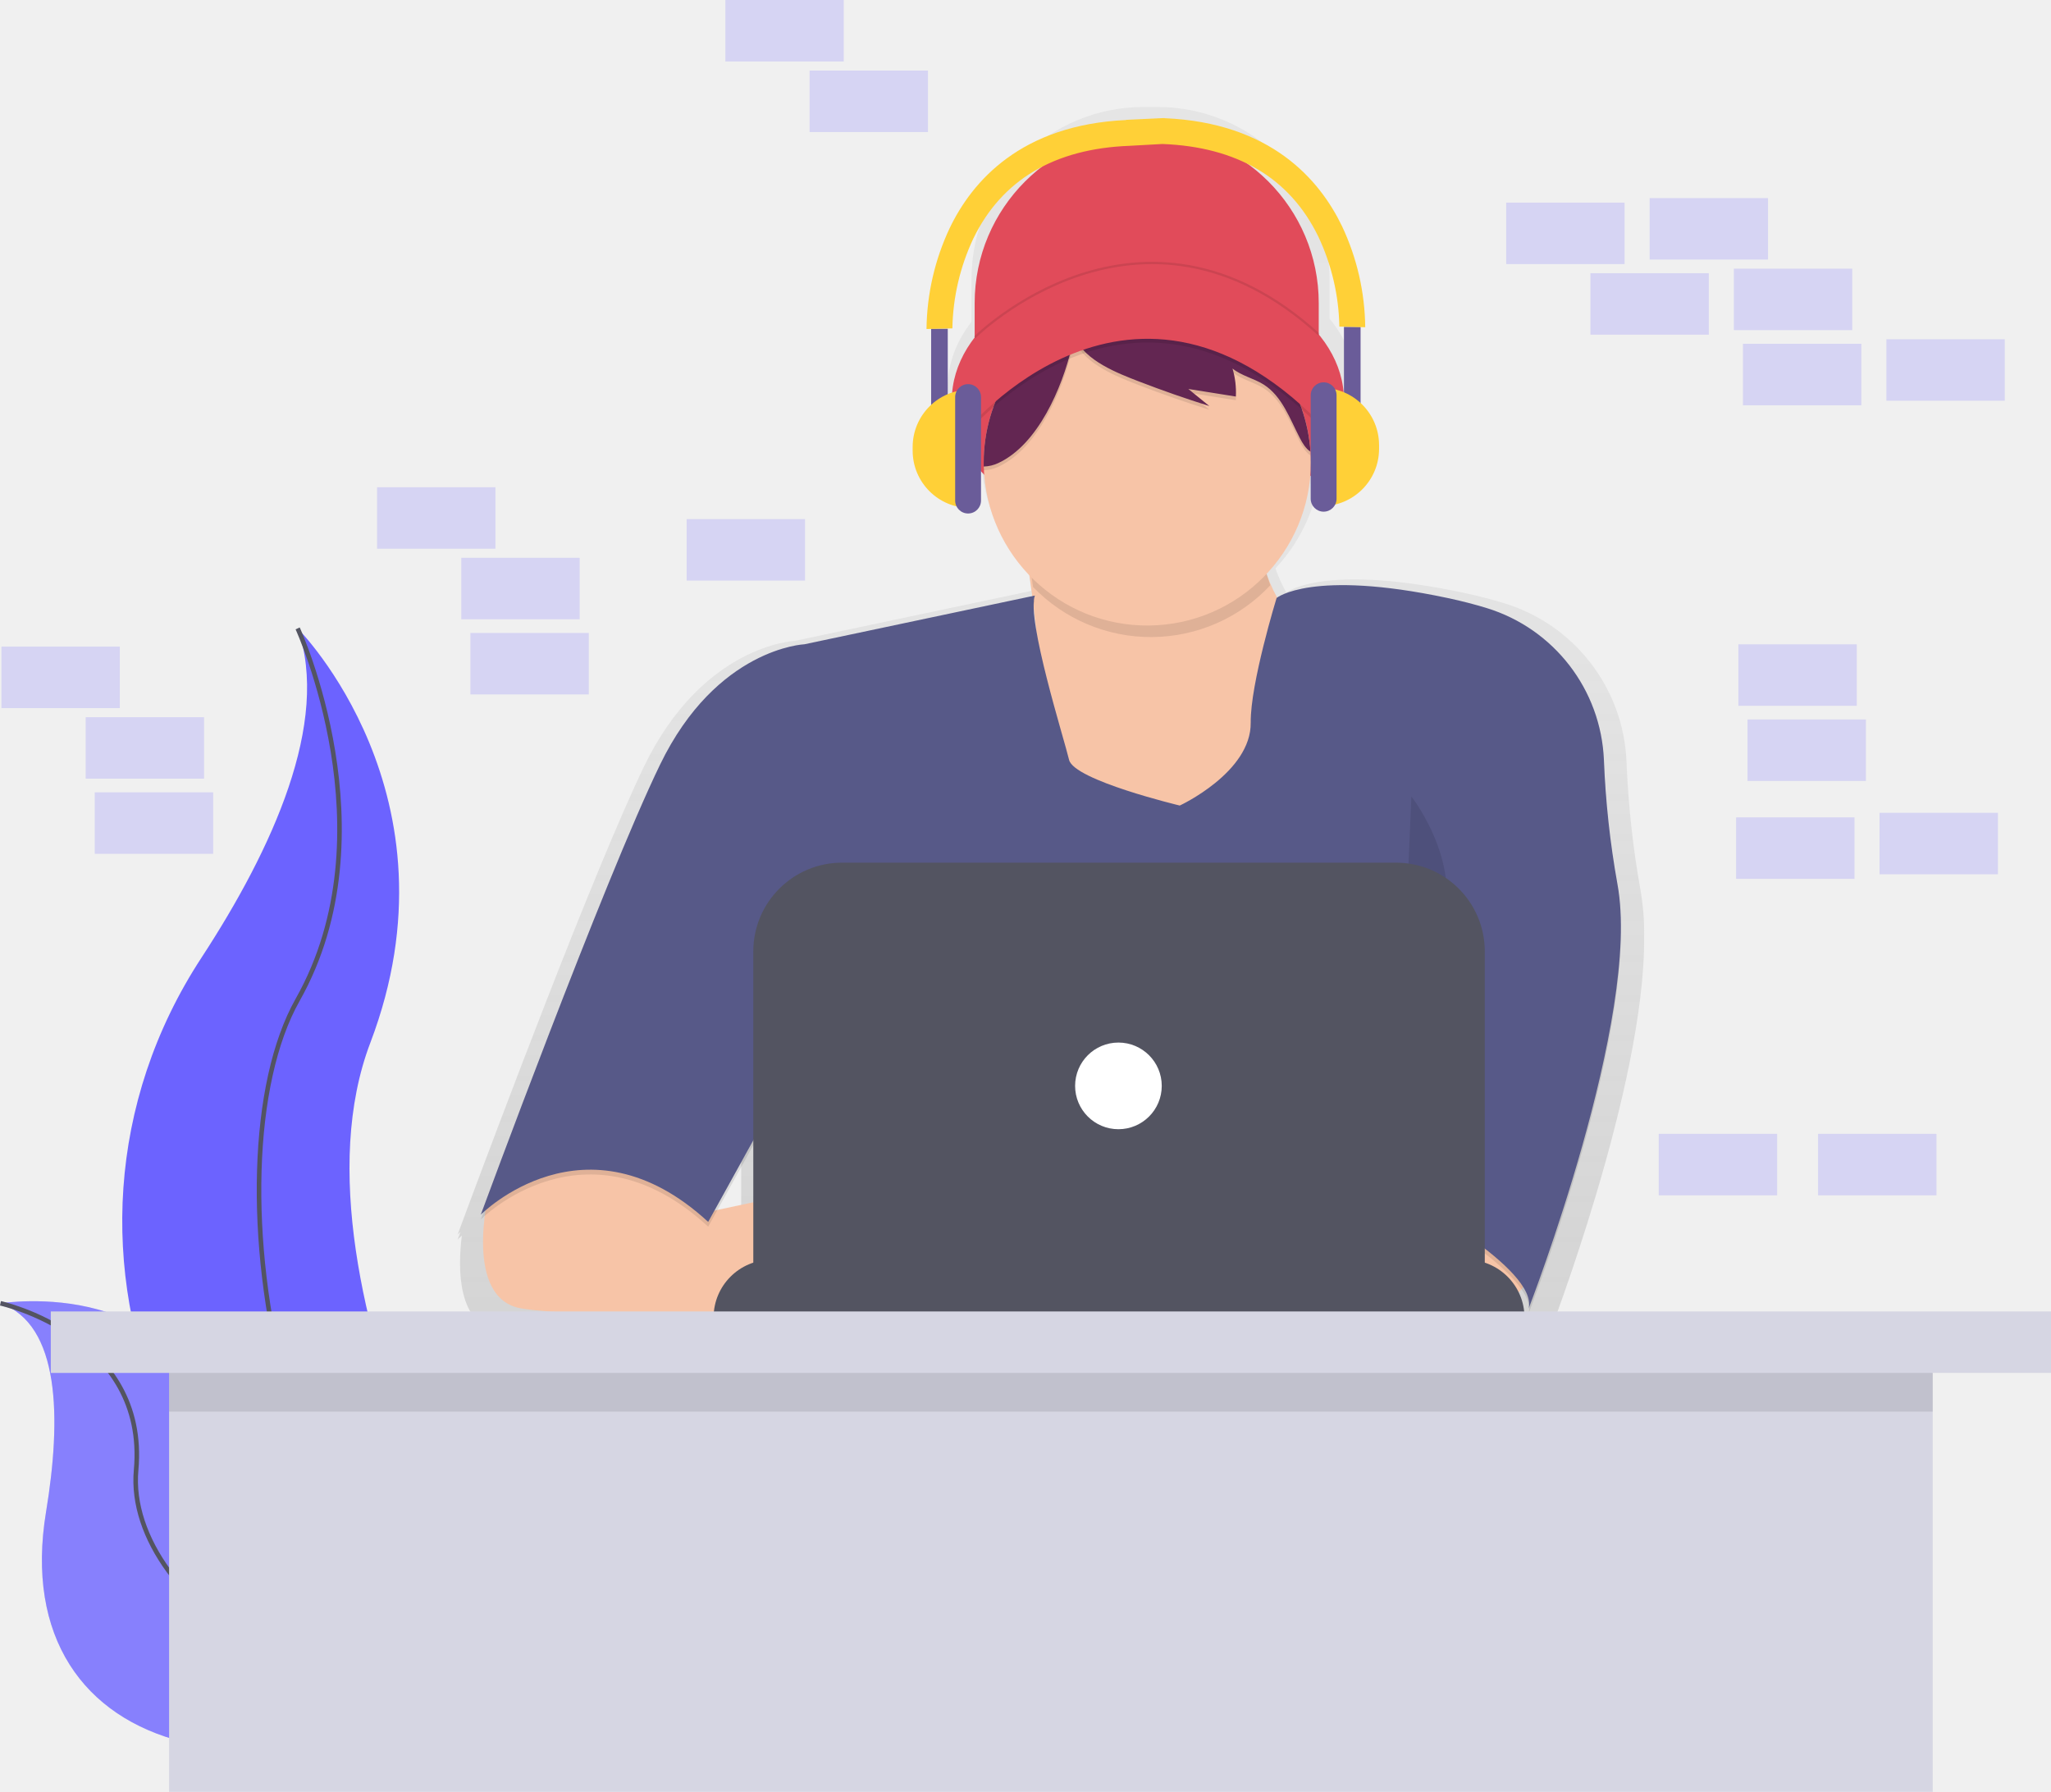
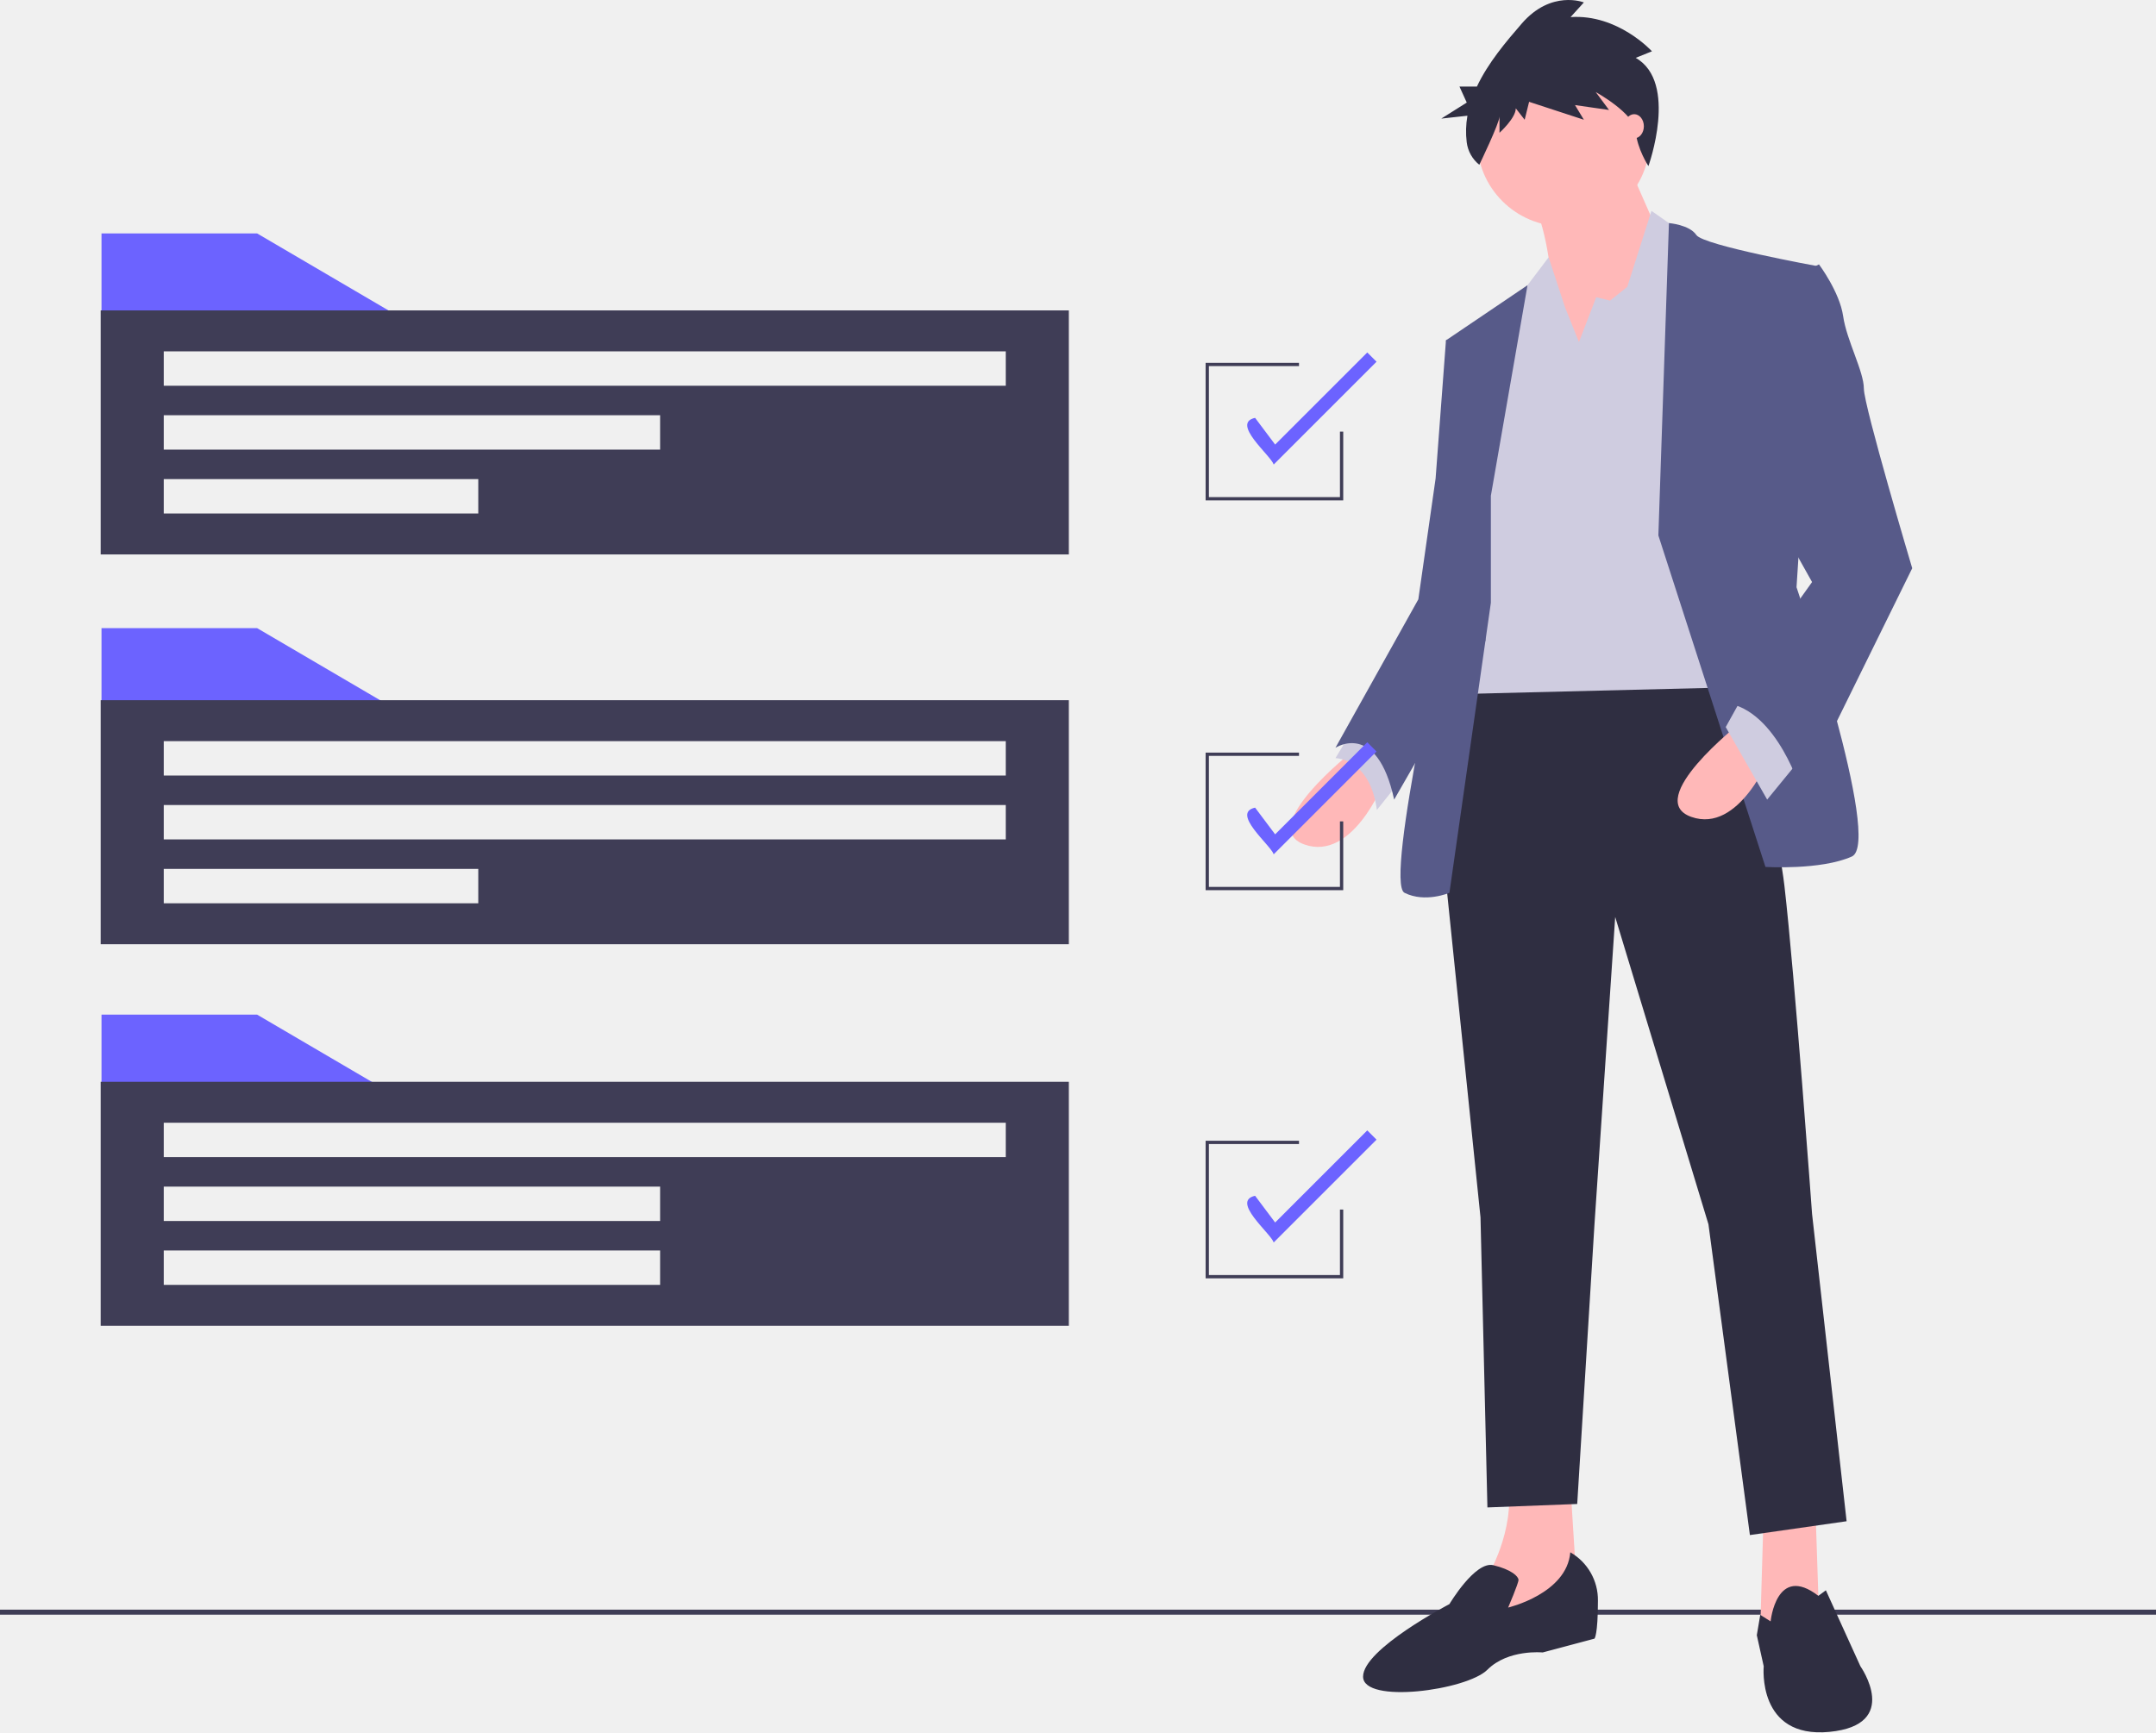
- <svg xmlns="http://www.w3.org/2000/svg" id="6088ba52-b752-42bb-ac91-0a74df332082" data-name="Layer 1" width="900.94" height="787" viewBox="0 0 900.94 787">
-   <defs>
-     <linearGradient id="33dd52eb-d837-4874-aadb-63a17bd6edfc" x1="611.05" y1="646" x2="611.05" y2="103.5" gradientUnits="userSpaceOnUse">
-       <stop offset="0" stop-color="gray" stop-opacity="0.25" />
-       <stop offset="0.54" stop-color="gray" stop-opacity="0.12" />
-       <stop offset="1" stop-color="gray" stop-opacity="0.1" />
-     </linearGradient>
-   </defs>
-   <rect x="763.63" y="283" width="52" height="27" fill="#6c63ff" opacity="0.2" />
-   <rect x="767.63" y="316" width="52" height="27" fill="#6c63ff" opacity="0.2" />
-   <rect x="724.63" y="87" width="52" height="27" fill="#6c63ff" opacity="0.2" />
-   <rect x="761.63" y="118" width="52" height="27" fill="#6c63ff" opacity="0.2" />
-   <rect x="661.63" y="89" width="52" height="27" fill="#6c63ff" opacity="0.2" />
-   <rect x="828.63" y="149" width="52" height="27" fill="#6c63ff" opacity="0.2" />
-   <rect x="765.63" y="151" width="52" height="27" fill="#6c63ff" opacity="0.2" />
-   <rect x="698.63" y="120" width="52" height="27" fill="#6c63ff" opacity="0.2" />
-   <rect x="825.63" y="357" width="52" height="27" fill="#6c63ff" opacity="0.2" />
-   <rect x="762.63" y="359" width="52" height="27" fill="#6c63ff" opacity="0.2" />
-   <path d="M280.17,332.5s73.29,73.29,31.92,182S383,804.14,383,804.14s-1.2-.18-3.43-.57C229.05,777,154.26,604.85,238,477,269.08,429.41,294.62,373.64,280.17,332.5Z" transform="translate(-149.42 -56.5)" fill="#6c63ff" />
-   <path d="M280.17,332.5s41.37,89.84,0,163.12-7.09,279,102.84,308.52" transform="translate(-149.42 -56.5)" fill="none" stroke="#535461" stroke-miterlimit="10" stroke-width="2" />
-   <path d="M149.63,628.92s83.63-13.32,91.25,61.63S401.7,775.89,401.7,775.89s-1,.68-2.87,1.91c-126.49,83-247.4,52.89-229.17-57.36C176.43,679.45,175.87,638.28,149.63,628.92Z" transform="translate(-149.42 -56.5)" fill="#6c63ff" />
-   <path d="M149.63,628.92s83.63-13.32,91.25,61.63S401.7,775.89,401.7,775.89s-1,.68-2.87,1.91c-126.49,83-247.4,52.89-229.17-57.36C176.43,679.45,175.87,638.28,149.63,628.92Z" transform="translate(-149.42 -56.5)" fill="#f5f5f5" opacity="0.2" />
-   <path d="M149.63,628.92s64.91,14.25,59.58,73.27S305.61,832,401.7,775.89" transform="translate(-149.42 -56.5)" fill="none" stroke="#535461" stroke-miterlimit="10" stroke-width="2" />
-   <rect x="0.63" y="284" width="52" height="27" fill="#6c63ff" opacity="0.2" />
-   <rect x="37.63" y="315" width="52" height="27" fill="#6c63ff" opacity="0.2" />
-   <rect x="318.63" width="52" height="27" fill="#6c63ff" opacity="0.2" />
-   <rect x="728.63" y="498" width="52" height="27" fill="#6c63ff" opacity="0.2" />
-   <rect x="41.63" y="348" width="52" height="27" fill="#6c63ff" opacity="0.2" />
-   <rect x="355.63" y="31" width="52" height="27" fill="#6c63ff" opacity="0.2" />
-   <rect x="165.63" y="214" width="52" height="27" fill="#6c63ff" opacity="0.2" />
-   <rect x="202.63" y="245" width="52" height="27" fill="#6c63ff" opacity="0.2" />
-   <rect x="301.63" y="228" width="52" height="27" fill="#6c63ff" opacity="0.2" />
-   <rect x="206.63" y="278" width="52" height="27" fill="#6c63ff" opacity="0.2" />
-   <rect x="798.63" y="498" width="52" height="27" fill="#6c63ff" opacity="0.2" />
-   <path d="M870.07,447.61a412.25,412.25,0,0,1-6.18-56.71h0a76,76,0,0,0-53.46-69.38c-5.46-1.68-11.47-3.25-18.11-4.66-58.2-12.36-75.88-1.57-77.89-.15A74.63,74.63,0,0,1,710,307.1c-.1-.34-.19-.68-.29-1a74.51,74.51,0,0,0,19.91-44.89c9.71-9.84,15.38-21.72,15.38-34.51,0-11-4.2-21.32-11.55-30.25V179.07a75.57,75.57,0,0,0-75.57-75.57h-6.13a75.57,75.57,0,0,0-75.57,75.57v18.73c-6.67,8.61-10.45,18.44-10.45,28.88,0,12.52,5.44,24.16,14.78,33.88a74.52,74.52,0,0,0,20.74,46.34c.41,2.84.83,5.89,1.24,9.11L498.39,338s-40.14,1.65-66,55C410.52,438.19,367,554.29,354.11,588.85h0c-2.33,6.26-3.65,9.85-3.65,9.85s.43-.43,1.24-1.17l-1.24,3.37s.63-.64,1.83-1.69c-1.82,14.46-2.08,39.29,16.86,42.38,15.88,2.59,56.8,3.66,87.71,4.09v0H459c20.49.27,36.08.27,36.08.27v-.27H827.52v-3.41a22.91,22.91,0,0,0-1.83-9l.46-.56a18.25,18.25,0,0,1,3.45,8,8,8,0,0,1-.16.84l.2-.51a8.56,8.56,0,0,1-.2,2.71s42.65-109.89,42.19-175.51A111.17,111.17,0,0,0,870.07,447.61ZM604.22,330.86a76.25,76.25,0,0,1-1.06-9.48s0-.06,0-.09C603.53,324.38,603.89,327.58,604.22,330.86ZM475,566.9v26.19L458.6,596.6Z" transform="translate(-149.42 -56.5)" fill="url(#33dd52eb-d837-4874-aadb-63a17bd6edfc)" />
-   <path d="M503.71,57.57h0a75.57,75.57,0,0,1,75.57,75.57v32.24a0,0,0,0,1,0,0H428.14a0,0,0,0,1,0,0V133.14A75.57,75.57,0,0,1,503.71,57.57Z" fill="#e14b5a" />
-   <ellipse cx="504.24" cy="175.95" rx="86.14" ry="59.19" fill="#e14b5a" />
-   <path d="M598.44,289.79s18,94.07,0,119.44,55,35.41,55,35.41L729,417.16l10.57-67.65s-46-25.9-36.47-78.22Z" transform="translate(-149.42 -56.5)" fill="#f7c4a7" />
-   <path d="M821.46,606.89s4.76,20.61-21.14,24.31a146.45,146.45,0,0,1-46.08-.55l-5.71-51.77h60.25Z" transform="translate(-149.42 -56.5)" fill="#f7c4a7" />
-   <path d="M364.12,580.51S352.68,627,378.58,631.2s121,4.23,121,4.23v-55l-43.06,9.2L416.1,550.87Z" transform="translate(-149.42 -56.5)" fill="#f7c4a7" />
-   <path d="M604,320.18l-101.21,21.4s-38.58,1.59-63.42,52.85-78.75,197.66-78.75,197.66,46-46.51,99.89,3.17l35.94-65-7.93,103.06H767V584.69s58.13,31.18,53.91,48.62c0,0,49.75-128.18,39-186.43a396.18,396.18,0,0,1-5.94-54.5h0a73,73,0,0,0-51.38-66.67c-5.24-1.61-11-3.12-17.4-4.47-59.72-12.68-75,0-75,0s-11.57,37.64-11.36,54.7c.26,21.93-31.18,36.47-31.18,36.47s-46.51-11.1-48.62-20.08S600.28,330.75,604,320.18Z" transform="translate(-149.42 -56.5)" opacity="0.1" />
-   <path d="M604,318.07l-101.21,21.4s-38.58,1.59-63.42,52.85S360.61,590,360.61,590s46-46.51,99.89,3.17l35.94-65L488.51,631.2H767V582.58s58.13,31.18,53.91,48.62c0,0,49.75-128.18,39-186.43a396.18,396.18,0,0,1-5.94-54.5h0a73,73,0,0,0-51.38-66.67c-5.24-1.61-11-3.12-17.4-4.47-59.72-12.68-75,0-75,0s-11.57,37.64-11.36,54.7c.26,21.93-31.18,36.47-31.18,36.47s-46.51-11.1-48.62-20.08S600.28,328.64,604,318.07Z" transform="translate(-149.42 -56.5)" fill="#575988" />
-   <path d="M707.42,313.58a71.53,71.53,0,0,1-2.76-37.52L600,294.55s1.51,7.91,3.22,19.76a71.86,71.86,0,0,0,104.18-.73Z" transform="translate(-149.42 -56.5)" opacity="0.1" />
-   <path d="M725.27,259.67a71.88,71.88,0,0,1-143.73,1.74c0-.58,0-1.16,0-1.74a71.89,71.89,0,0,1,40.29-64.59q3.23-1.58,6.64-2.84a72.39,72.39,0,0,1,37-3.44h0a71.82,71.82,0,0,1,59.61,66.1Q725.27,257.27,725.27,259.67Z" transform="translate(-149.42 -56.5)" fill="#f7c4a7" />
-   <g opacity="0.1">
-     <path d="M628.36,193.93l.1-.06q-3.41,1.26-6.64,2.84a71.89,71.89,0,0,0-40.29,64.59c0,.58,0,1.16,0,1.74a16,16,0,0,0,6.45-1.55c17.52-8.18,28-33.2,32.16-50.65C621.64,204.59,623.05,197.55,628.36,193.93Z" transform="translate(-149.42 -56.5)" />
-     <path d="M683.37,195.94a71.28,71.28,0,0,0-17.87-5.51,23.06,23.06,0,0,1,12.83,8.06,32.86,32.86,0,0,1,3.93,7,72.07,72.07,0,0,0-60.45,1.25c4.51,9.89,18.5,15.28,27.84,18.89q15.34,5.92,31,10.83l-9.24-7.5,20.87,3.32a36.15,36.15,0,0,0-1.46-12.3c4,3.22,9.3,4.3,13.64,7,8.13,5.13,11.52,15,15.95,23.55,1.17,2.26,2.55,4.57,4.66,6A71.91,71.91,0,0,0,683.37,195.94Z" transform="translate(-149.42 -56.5)" />
-   </g>
-   <path d="M628.36,192.3l.1-.06q-3.41,1.26-6.64,2.84a71.89,71.89,0,0,0-40.29,64.59c0,.58,0,1.16,0,1.74a16,16,0,0,0,6.45-1.55c17.52-8.18,28-33.2,32.16-50.65C621.64,203,623.05,195.93,628.36,192.3Z" transform="translate(-149.42 -56.5)" fill="#632652" />
-   <path d="M683.37,194.32a71.28,71.28,0,0,0-17.87-5.51,23.06,23.06,0,0,1,12.83,8.06,32.86,32.86,0,0,1,3.93,7,72.07,72.07,0,0,0-60.45,1.25c4.51,9.89,18.5,15.28,27.84,18.89q15.34,5.92,31,10.83l-9.24-7.5,20.87,3.32a36.15,36.15,0,0,0-1.46-12.3c4,3.22,9.3,4.3,13.64,7,8.13,5.13,11.52,15,15.95,23.55,1.17,2.26,2.55,4.57,4.66,6A71.91,71.91,0,0,0,683.37,194.32Z" transform="translate(-149.42 -56.5)" fill="#632652" />
-   <path d="M573.33,247.82s74-92,159.61,0l-7.4-20.61s-40.17-58.66-68.7-46-56.55,21.67-56.55,21.67Z" transform="translate(-149.42 -56.5)" opacity="0.1" />
-   <path d="M573.33,246.19s74-92,159.61,0l-7.4-20.61s-40.17-58.66-68.7-46-56.55,21.67-56.55,21.67Z" transform="translate(-149.42 -56.5)" fill="#e14b5a" />
-   <path d="M512.55,444.38s-15.85,42.28,6.34,80.33-19.55,53.91-19.55,53.91" transform="translate(-149.42 -56.5)" opacity="0.1" />
-   <path d="M769.4,406.33s27.48,34.88,9.51,66.06S762,578.62,762,578.62" transform="translate(-149.42 -56.5)" opacity="0.1" />
-   <path d="M338.82,553.3H644.29a25.37,25.37,0,0,1,25.37,25.37v0a0,0,0,0,1,0,0H313.46a0,0,0,0,1,0,0v0A25.37,25.37,0,0,1,338.82,553.3Z" fill="#535461" />
-   <path d="M369.9,378.89H613.22a39,39,0,0,1,39,39V559.11a0,0,0,0,1,0,0H330.9a0,0,0,0,1,0,0V417.89A39,39,0,0,1,369.9,378.89Z" fill="#535461" />
-   <circle cx="491.29" cy="476.93" r="19.03" fill="#fff" />
-   <path d="M577.56,204.7s72.72-72.68,151.15-1.33" transform="translate(-149.42 -56.5)" fill="none" stroke="#000" stroke-miterlimit="10" opacity="0.1" />
-   <rect x="590.36" y="143.57" width="7.3" height="41.39" fill="#6a5c99" />
-   <path d="M580.62,170.35h0a25.16,25.16,0,0,1,25.16,25.16v1.62a25.16,25.16,0,0,1-25.16,25.16h0a0,0,0,0,1,0,0V170.35a0,0,0,0,1,0,0Z" fill="#ffd037" />
-   <rect x="575.75" y="167.92" width="11.36" height="56.81" rx="5.68" ry="5.68" fill="#6a5c99" />
-   <rect x="558.44" y="200.88" width="7.3" height="41.39" transform="translate(974.76 386.65) rotate(-180)" fill="#6a5c99" />
-   <path d="M550.32,227.66h0a25.16,25.16,0,0,1,25.16,25.16v1.62a25.16,25.16,0,0,1-25.16,25.16h0a0,0,0,0,1,0,0V227.66A0,0,0,0,1,550.32,227.66Z" transform="translate(976.38 450.76) rotate(180)" fill="#ffd037" />
-   <rect x="568.99" y="225.23" width="11.36" height="56.81" rx="5.68" ry="5.68" transform="translate(999.92 450.76) rotate(-180)" fill="#6a5c99" />
-   <path d="M738.92,155.83c-9.89-20.56-31.43-45.42-77.86-47.41v-.06l-.56,0h0l-16.45.78v.08c-46.12,2.12-67.56,26.89-77.42,47.38A106.59,106.59,0,0,0,556.41,201l5.68-.14,5.68-.13A96.65,96.65,0,0,1,577,161.21c12.52-25.72,35.56-39.39,68.47-40.66h0l14.55-.81h0C692.95,121,716,134.69,728.51,160.4a96.65,96.65,0,0,1,9.25,39.54l5.68.13,5.68.14A106.59,106.59,0,0,0,738.92,155.83Z" transform="translate(-149.42 -56.5)" fill="#ffd037" />
-   <rect x="74.28" y="579" width="774.71" height="208" fill="#d6d6e3" />
-   <rect x="74.28" y="593" width="774.71" height="27" opacity="0.1" />
-   <rect x="22.31" y="576" width="878.63" height="27" fill="#d6d6e3" />
+ <svg xmlns="http://www.w3.org/2000/svg" id="b3347a10-18dd-4c71-91c3-38a98340ba03" data-name="Layer 1" width="963.51" height="774.364" viewBox="0 0 963.51 774.364">
+   <rect y="719.526" width="963.51" height="2.241" fill="#3f3d56" />
+   <path d="M722.77,398.628s-43.217,33.956-21.609,41.674,35.5-27.783,35.5-27.783Z" transform="translate(-118.2452 -62.8178)" fill="#ffb8b8" />
+   <path d="M724.313,386.28l-9.261,15.435s15.435,0,18.522,23.152l12.348-15.435Z" transform="translate(-118.2452 -62.8178)" fill="#cfcce0" />
+   <polygon points="811.35 675.375 812.894 721.679 794.372 732.483 786.655 727.853 788.198 675.375 811.35 675.375" fill="#ffb8b8" />
+   <path d="M820.009,725.845l3.087,49.391-43.217,18.522,3.087-26.239s12.348-20.065,9.261-41.674Z" transform="translate(-118.2452 -62.8178)" fill="#ffb8b8" />
+   <path d="M886.378,353.868s24.696,64.826,29.326,104.956,12.348,146.63,12.348,146.63L943.487,742.823l-43.217,6.174L881.748,610.084,840.074,472.715l-9.261,137.369-7.717,125.021-40.13,1.543-3.087-129.652L762.9,441.846l9.261-78.717Z" transform="translate(-118.2452 -62.8178)" fill="#2f2e41" />
+   <path d="M909.53,787.584s2.532-25.923,21.331-11.418l3.365-2.473,15.435,33.956s18.522,26.239-13.891,29.326-29.326-29.326-29.326-29.326l-3.087-13.891,1.543-9.097Z" transform="translate(-118.2452 -62.8178)" fill="#2f2e41" />
+   <path d="M820.009,756.714a24.521,24.521,0,0,1,12.348,21.609c0,15.435-1.543,16.978-1.543,16.978L807.661,801.475s-15.435-1.543-24.696,7.717-55.565,15.435-55.565,3.087,38.587-32.413,38.587-32.413,11.459-19.352,19.621-17.393,11.249,5.046,11.249,6.589-4.63,12.348-4.63,12.348S818.465,775.236,820.009,756.714Z" transform="translate(-118.2452 -62.8178)" fill="#2f2e41" />
+   <circle cx="698.677" cy="62.616" r="38.587" fill="#ffb8b8" />
+   <path d="M845.476,135.466l16.978,38.587-46.304,66.369s-3.087-72.543-12.348-84.891S845.476,135.466,845.476,135.466Z" transform="translate(-118.2452 -62.8178)" fill="#ffb8b8" />
+   <polygon points="705.622 152.909 713.34 132.844 719.513 134.387 727.231 128.213 738.035 94.257 753.47 105.061 773.535 307.256 648.514 310.343 665.492 169.887 680.927 129.757 692.068 115.028 699.448 137.474 705.622 152.909" fill="#cfcce0" />
+   <path d="M859.367,302.161l4.723-139.62s9.168.707,12.255,5.337,54.022,13.891,54.022,13.891l-9.261,143.543s38.587,114.217,24.696,120.391-38.587,4.63-38.587,4.63Z" transform="translate(-118.2452 -62.8178)" fill="#575a89" />
+   <path d="M784.509,284.411l16.374-94.098-36.439,24.642,9.261,67.913-7.717,46.304S736.661,457.28,745.922,461.911s20.065,0,20.065,0l18.522-129.652Z" transform="translate(-118.2452 -62.8178)" fill="#575a89" />
+   <path d="M775.248,211.868l-10.804,3.087-4.63,61.739-7.717,54.022L715.053,397.085s18.522-12.348,26.239,23.152l40.796-71.026Z" transform="translate(-118.2452 -62.8178)" fill="#575a89" />
+   <path d="M895.639,386.28s-43.217,33.956-21.609,41.674,35.5-27.783,35.5-27.783Z" transform="translate(-118.2452 -62.8178)" fill="#ffb8b8" />
+   <polygon points="803.633 340.441 789.742 357.419 771.22 325.006 778.937 311.115 803.633 340.441" fill="#cfcce0" />
+   <path d="M918.791,187.172l12.348-6.174s9.261,12.348,10.804,23.152,9.261,24.696,9.261,32.413,21.609,80.261,21.609,80.261L923.422,417.15s-10.804-37.043-33.956-40.13L928.052,322.998,906.443,284.411Z" transform="translate(-118.2452 -62.8178)" fill="#575a89" />
+   <path d="M849.225,88.668l7.276-2.913S841.287,69.005,820.119,70.462l5.954-6.554s-14.553-5.826-27.783,9.467c-6.955,8.039-15.001,17.489-20.018,28.135h-7.793l3.252,7.161L762.349,115.832l11.684-1.286a40.018,40.018,0,0,0-.317,11.878,15.369,15.369,0,0,0,5.628,10.054h0s9.024-18.679,9.024-21.592v7.283s7.276-6.554,7.276-10.924l3.969,5.098,1.984-8.011,24.475,8.011-3.969-6.554,15.214,2.185-5.954-8.011s17.199,9.467,17.86,17.478c.661,8.011,5.696,15.602,5.696,15.602S868.408,99.592,849.225,88.668Z" transform="translate(-118.2452 -62.8178)" fill="#2f2e41" />
+   <ellipse cx="730.318" cy="56.442" rx="4.322" ry="5.402" fill="#ffb8b8" />
+   <polygon points="178.601 318.118 45.361 318.118 45.361 280.782 114.91 280.782 178.601 318.118" fill="#6c63ff" />
+   <path d="M163.24,375.811V484.893H595.905V375.811ZM331.987,466.591H191.426V451.217H331.987ZM567.72,438.039h-376.294V422.665h376.294Zm0-28.551h-376.294V394.114h376.294Z" transform="translate(-118.2452 -62.8178)" fill="#3f3d56" />
+   <polygon points="178.601 141.685 45.361 141.685 45.361 104.348 114.91 104.348 178.601 141.685" fill="#6c63ff" />
+   <path d="M163.24,201.574V310.655H595.905V201.574ZM331.987,292.353H191.426V276.979H331.987Zm81.262-28.551H191.426V248.428H413.249Zm154.471-28.551h-376.294V219.876h376.294Z" transform="translate(-118.2452 -62.8178)" fill="#3f3d56" />
+   <polygon points="178.601 490.891 45.361 490.891 45.361 453.555 114.91 453.555 178.601 490.891" fill="#6c63ff" />
+   <path d="M163.24,546.388V655.47H595.905V546.388Zm250.009,90.779H191.426V621.793H413.249Zm0-28.551H191.426V593.242H413.249Zm154.471-28.551h-376.294V564.69h376.294Z" transform="translate(-118.2452 -62.8178)" fill="#3f3d56" />
+   <polygon points="600.285 223.679 538.789 223.679 538.789 162.183 580.519 162.183 580.519 163.647 540.254 163.647 540.254 222.215 598.821 222.215 598.821 192.931 600.285 192.931 600.285 223.679" fill="#3f3d56" />
+   <path d="M687.466,270.456c-1.421-4.196-19.242-18.46-8.322-20.857l8.955,11.941,41.172-41.171,4.141,4.141Z" transform="translate(-118.2452 -62.8178)" fill="#6c63ff" />
+   <polygon points="600.285 397.916 538.789 397.916 538.789 336.42 580.519 336.42 580.519 337.885 540.254 337.885 540.254 396.452 598.821 396.452 598.821 367.168 600.285 367.168 600.285 397.916" fill="#3f3d56" />
+   <path d="M687.466,444.694c-1.421-4.196-19.242-18.46-8.322-20.857l8.955,11.941,41.172-41.171,4.141,4.141Z" transform="translate(-118.2452 -62.8178)" fill="#6c63ff" />
+   <polygon points="600.285 571.421 538.789 571.421 538.789 509.926 580.519 509.926 580.519 511.39 540.254 511.39 540.254 569.957 598.821 569.957 598.821 540.673 600.285 540.673 600.285 571.421" fill="#3f3d56" />
+   <path d="M687.466,618.199c-1.421-4.196-19.242-18.46-8.322-20.857l8.955,11.941,41.172-41.171,4.141,4.141Z" transform="translate(-118.2452 -62.8178)" fill="#6c63ff" />
</svg>
